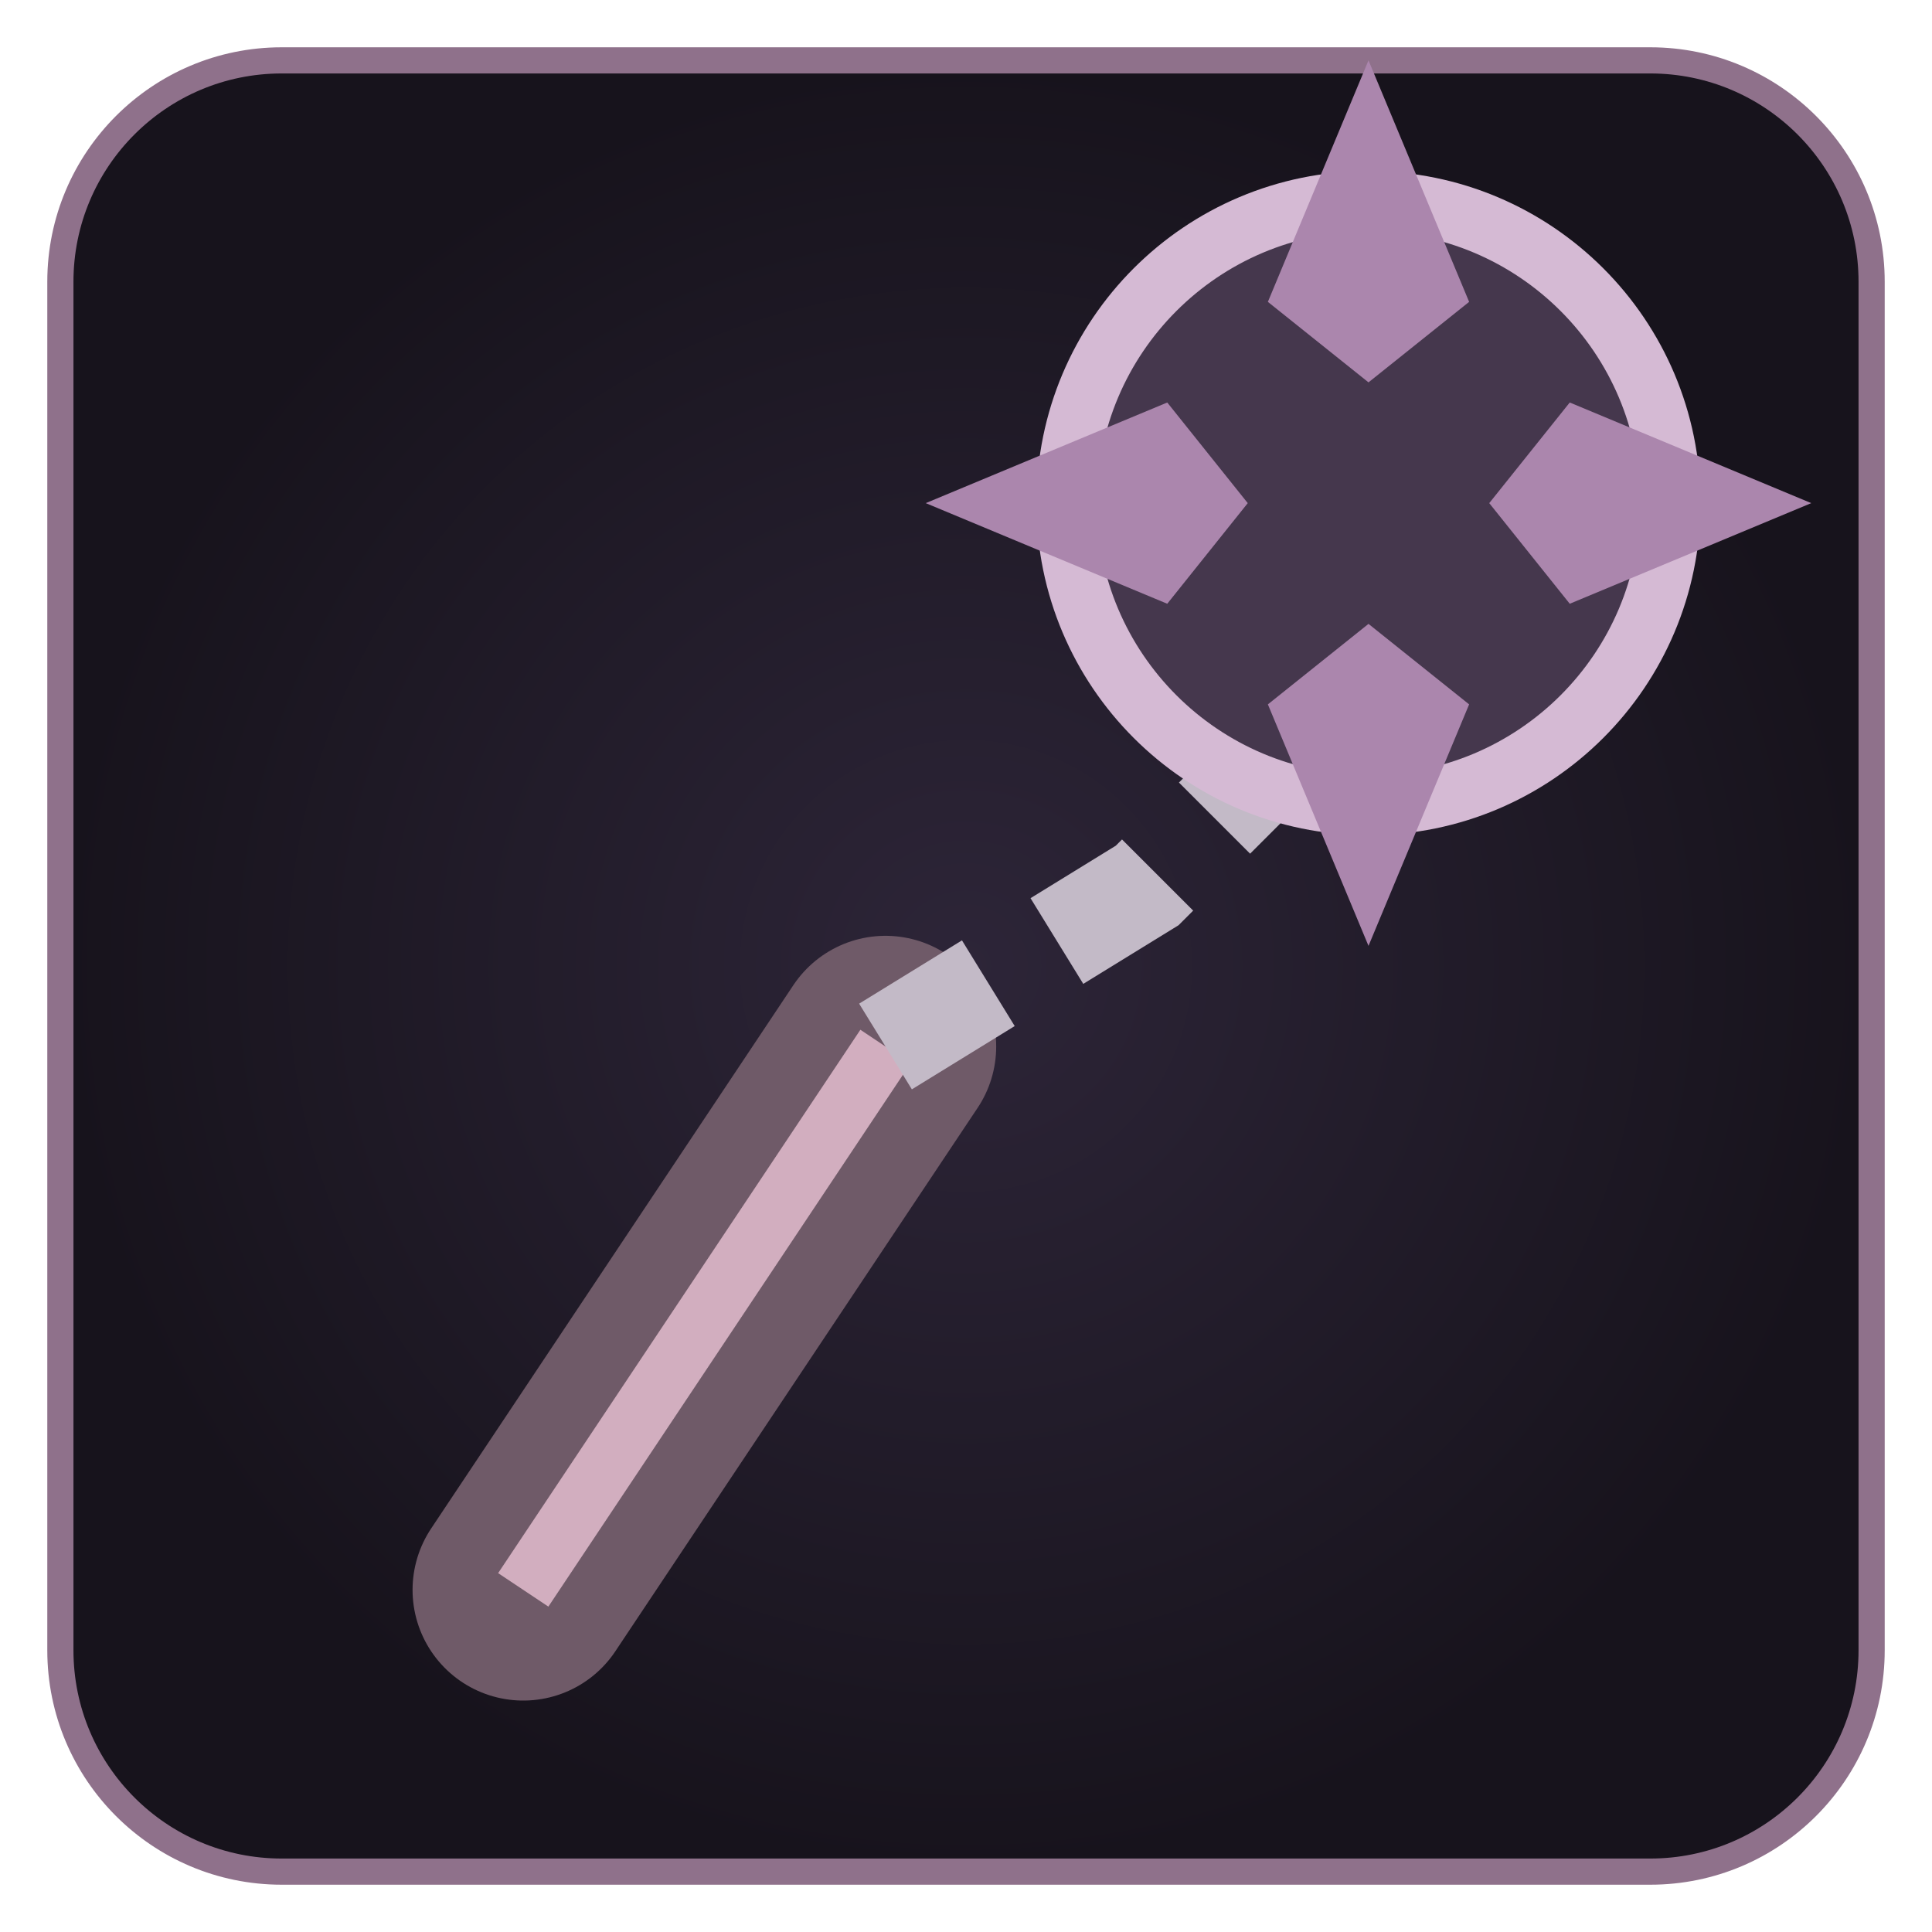
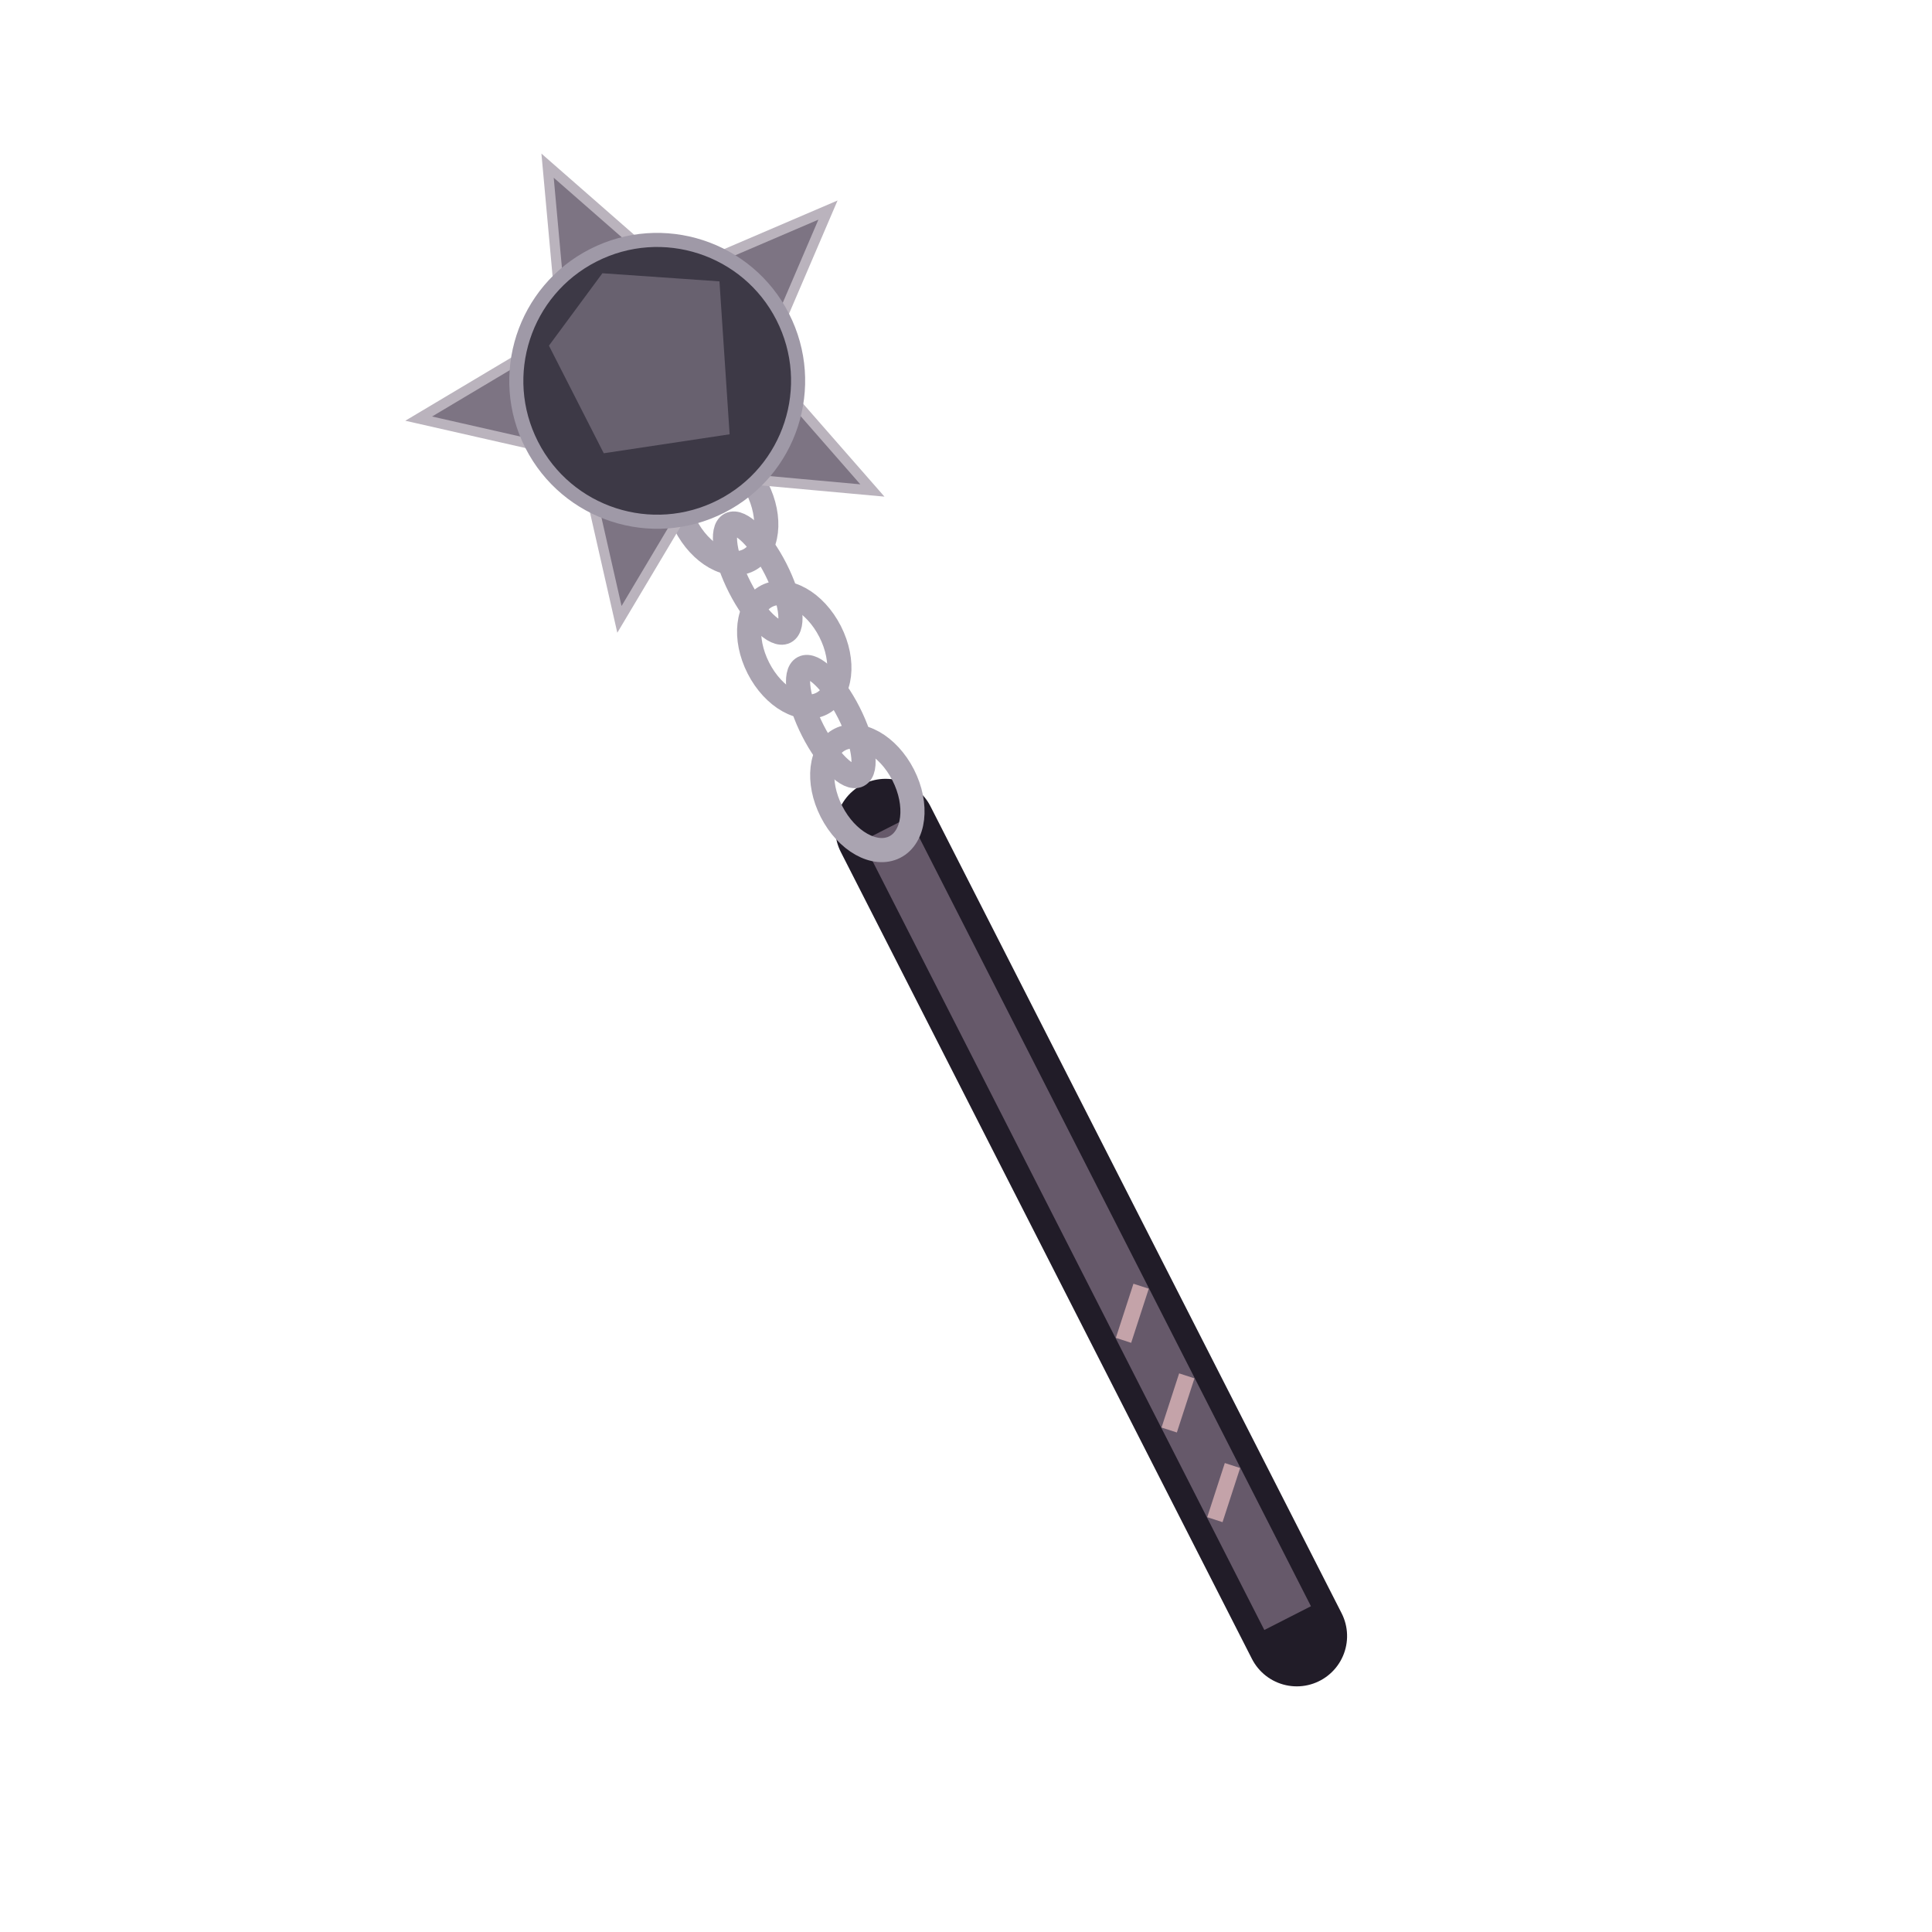
<svg xmlns="http://www.w3.org/2000/svg" width="96" height="96" viewBox="0 0 96 96">
-   <defs>
-     <radialGradient id="bg">
-       <stop stop-color="#2d2538" />
-       <stop offset="1" stop-color="#17131c" />
-     </radialGradient>
-   </defs>
-   <rect x="3" y="3" width="90" height="90" rx="11" fill="url(#bg)" stroke="#8f718b" stroke-width="1.3" />
-   <path d="M26 79 L44 52" stroke="#6f5a68" stroke-width="11" stroke-linecap="round" />
-   <path d="M26 79 L44 52" stroke="#d2aebf" stroke-width="3" />
-   <path d="M44 52 L57 44 L67 34" fill="none" stroke="#c3bac7" stroke-width="5" stroke-dasharray="6 4" />
-   <circle cx="68" cy="25" r="15" fill="#45374d" stroke="#d5bad4" stroke-width="3" />
-   <path d="M68 3 L73 15 L68 19 L63 15 Z M68 47 L73 35 L68 31 L63 35 Z M46 25 L58 20 L62 25 L58 30 Z M90 25 L78 20 L74 25 L78 30 Z" fill="#ab86ad" />
+   <g transform="translate(49 51) rotate(-27)">
+     <path d="M0 34V-11" stroke="#211c28" stroke-width="5" stroke-linecap="round" />
+     <path d="M0 33V-11" stroke="#66596a" stroke-width="2.6" />
+     <path d="M-1 17L1 15M-1 22L1 20M-1 27L1 25" stroke="#c4a3a9" stroke-width=".8" />
+     <ellipse cy="-13" rx="2" ry="3" fill="none" stroke="#aaa4b1" stroke-width="1.2" />
+     <ellipse cy="-17" rx="1" ry="3" fill="none" stroke="#aaa4b1" stroke-width="1.2" />
+     <ellipse cy="-21" rx="2" ry="3" fill="none" stroke="#aaa4b1" stroke-width="1.2" />
+     <ellipse cy="-25" rx="1" ry="3" fill="none" stroke="#aaa4b1" stroke-width="1.2" />
+     <ellipse cy="-29" rx="2" ry="3" fill="none" stroke="#aaa4b1" stroke-width="1.2" />
+     <ellipse cy="-33" rx="1" ry="3" fill="none" stroke="#aaa4b1" stroke-width="1.2" />
+     <g transform="translate(0 -36)">
+       <path transform="rotate(0)" d="M-2.0 -7 L0 -12 L2 -7 L0 -5Z" fill="#7d7483" stroke="#bab3bd" stroke-width=".5" />
+       <path transform="rotate(72)" d="M-2.0 -7 L0 -12 L2 -7 L0 -5Z" fill="#7d7483" stroke="#bab3bd" stroke-width=".5" />
+       <path transform="rotate(144)" d="M-2.0 -7 L0 -12 L2 -7 L0 -5Z" fill="#7d7483" stroke="#bab3bd" stroke-width=".5" />
+       <path transform="rotate(216)" d="M-2.0 -7 L0 -12 L2 -7 L0 -5Z" fill="#7d7483" stroke="#bab3bd" stroke-width=".5" />
+       <path transform="rotate(288)" d="M-2.0 -7 L0 -12 L2 -7 L0 -5Z" fill="#7d7483" stroke="#bab3bd" stroke-width=".5" />
+       <circle r="7" fill="#3d3946" stroke="#9f99a7" stroke-width=".7" />
+       <path d="M-4 -4L0 -6L5 -3L2 4L-4 2Z" fill="#68616f" />
+     </g>
+   </g>
</svg>
